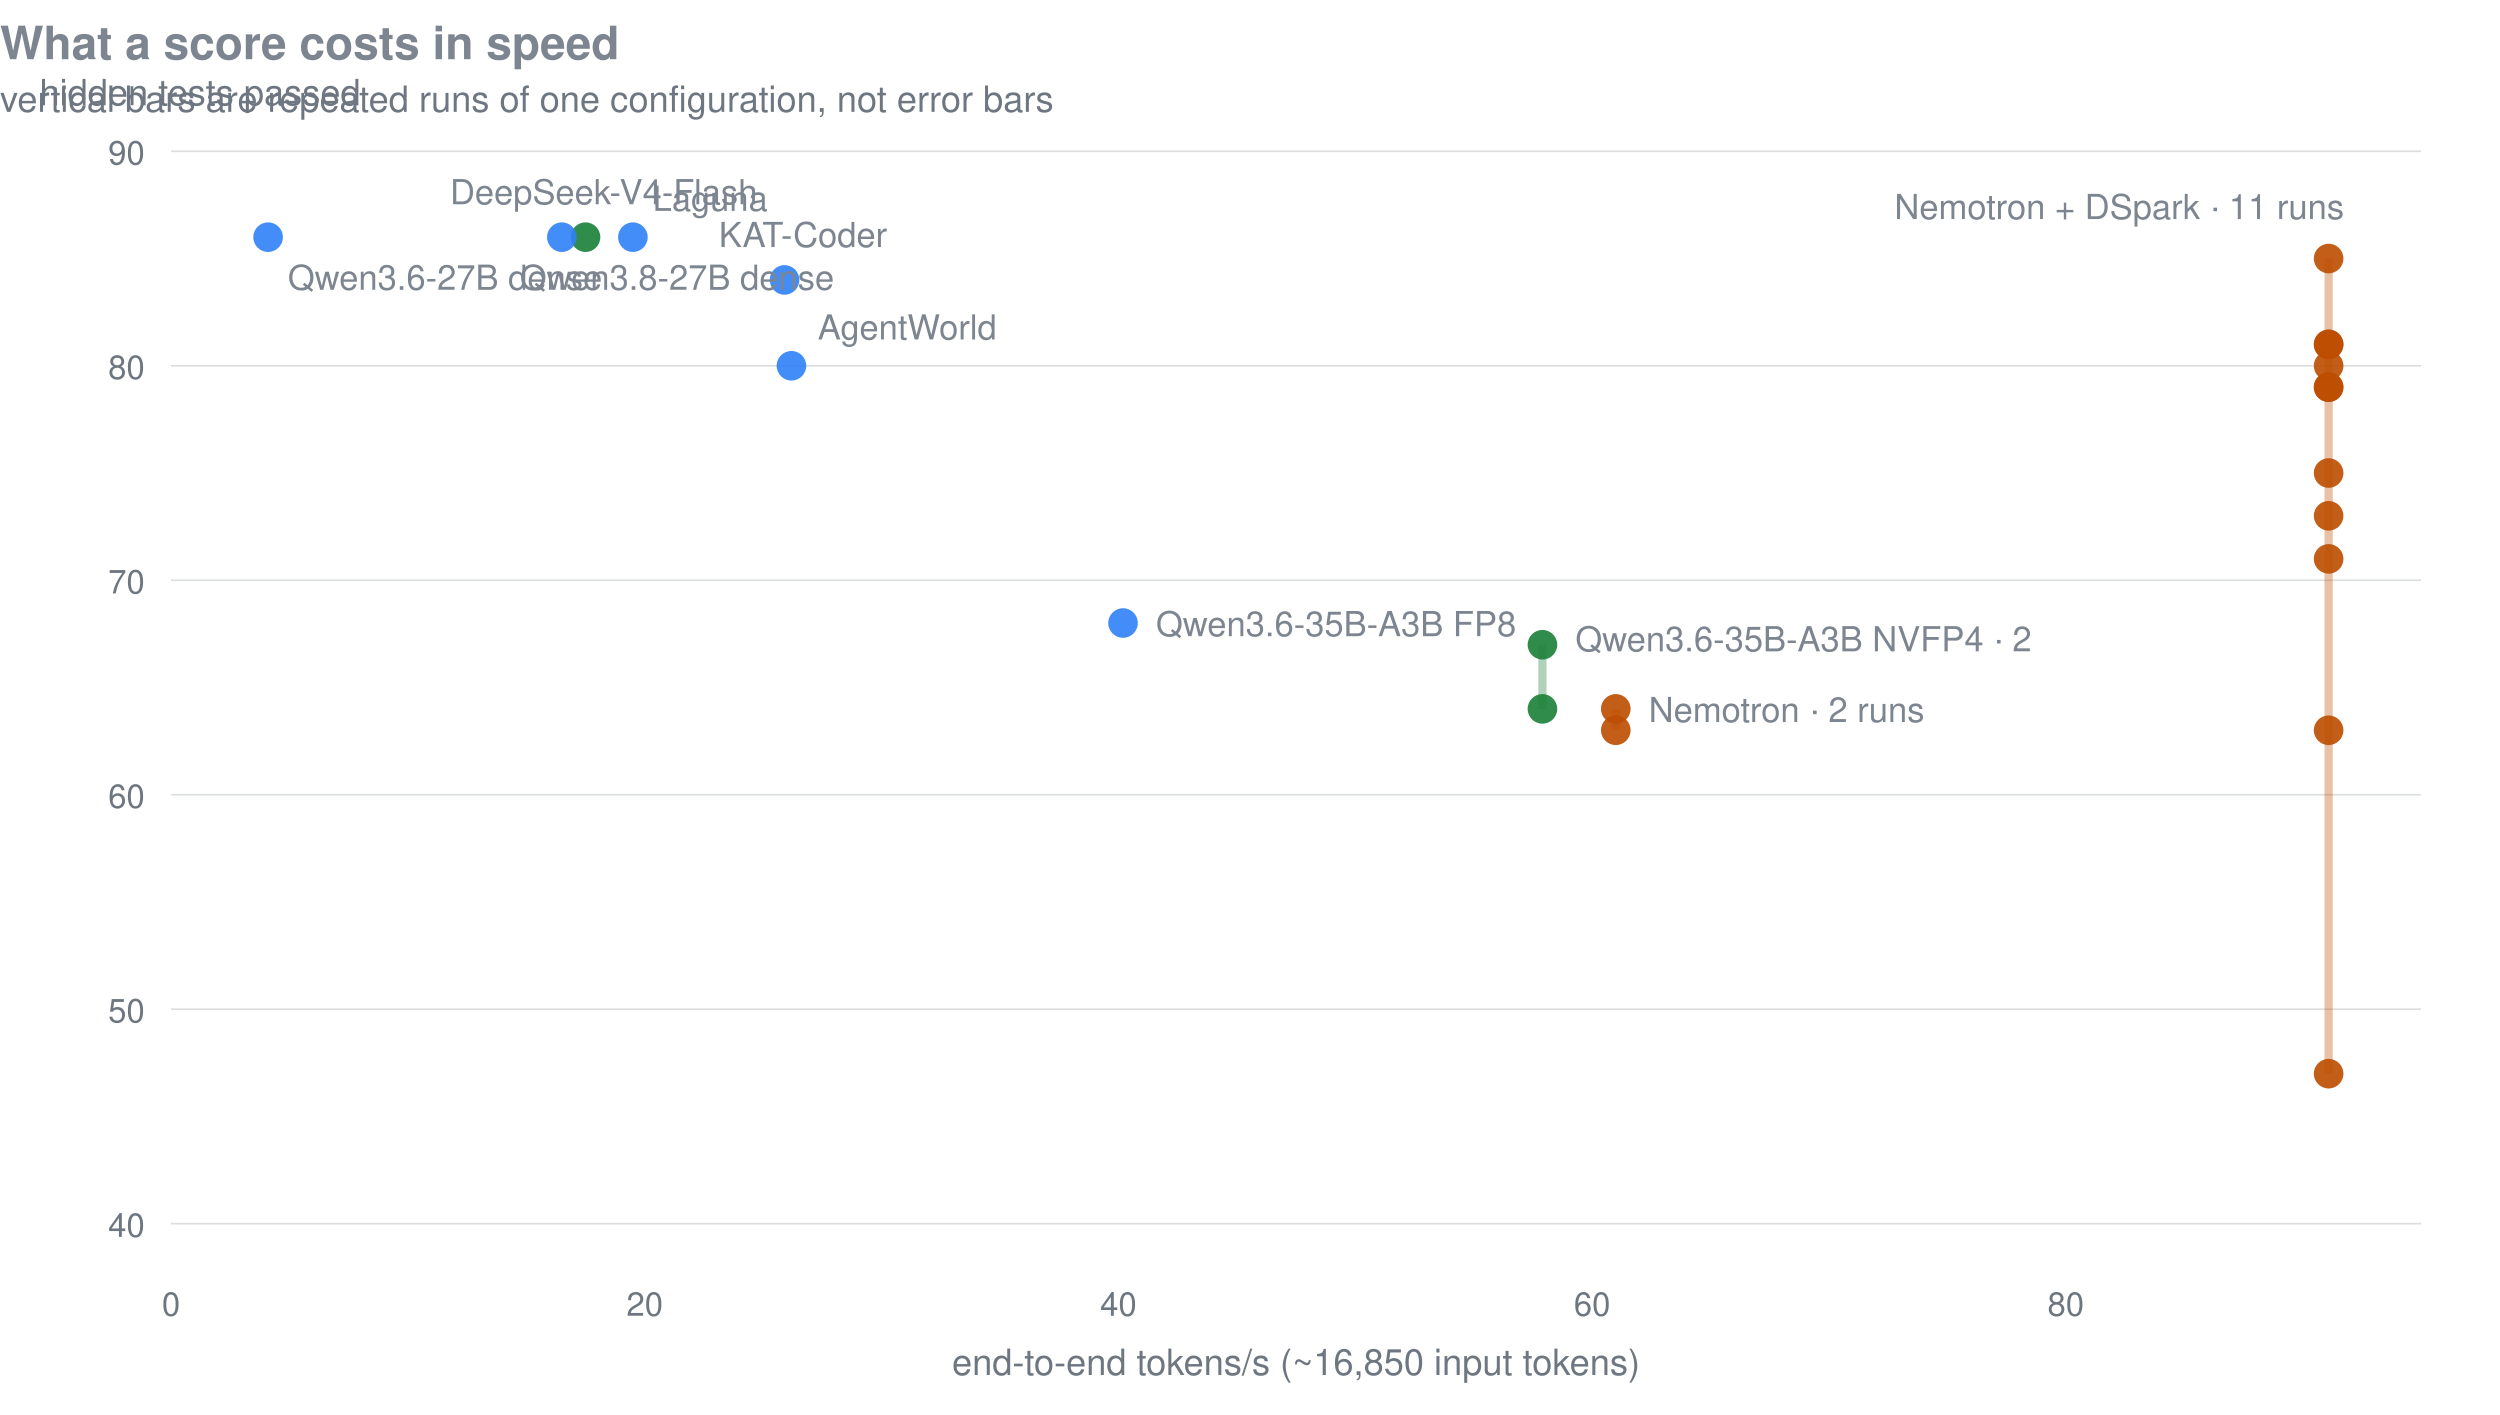
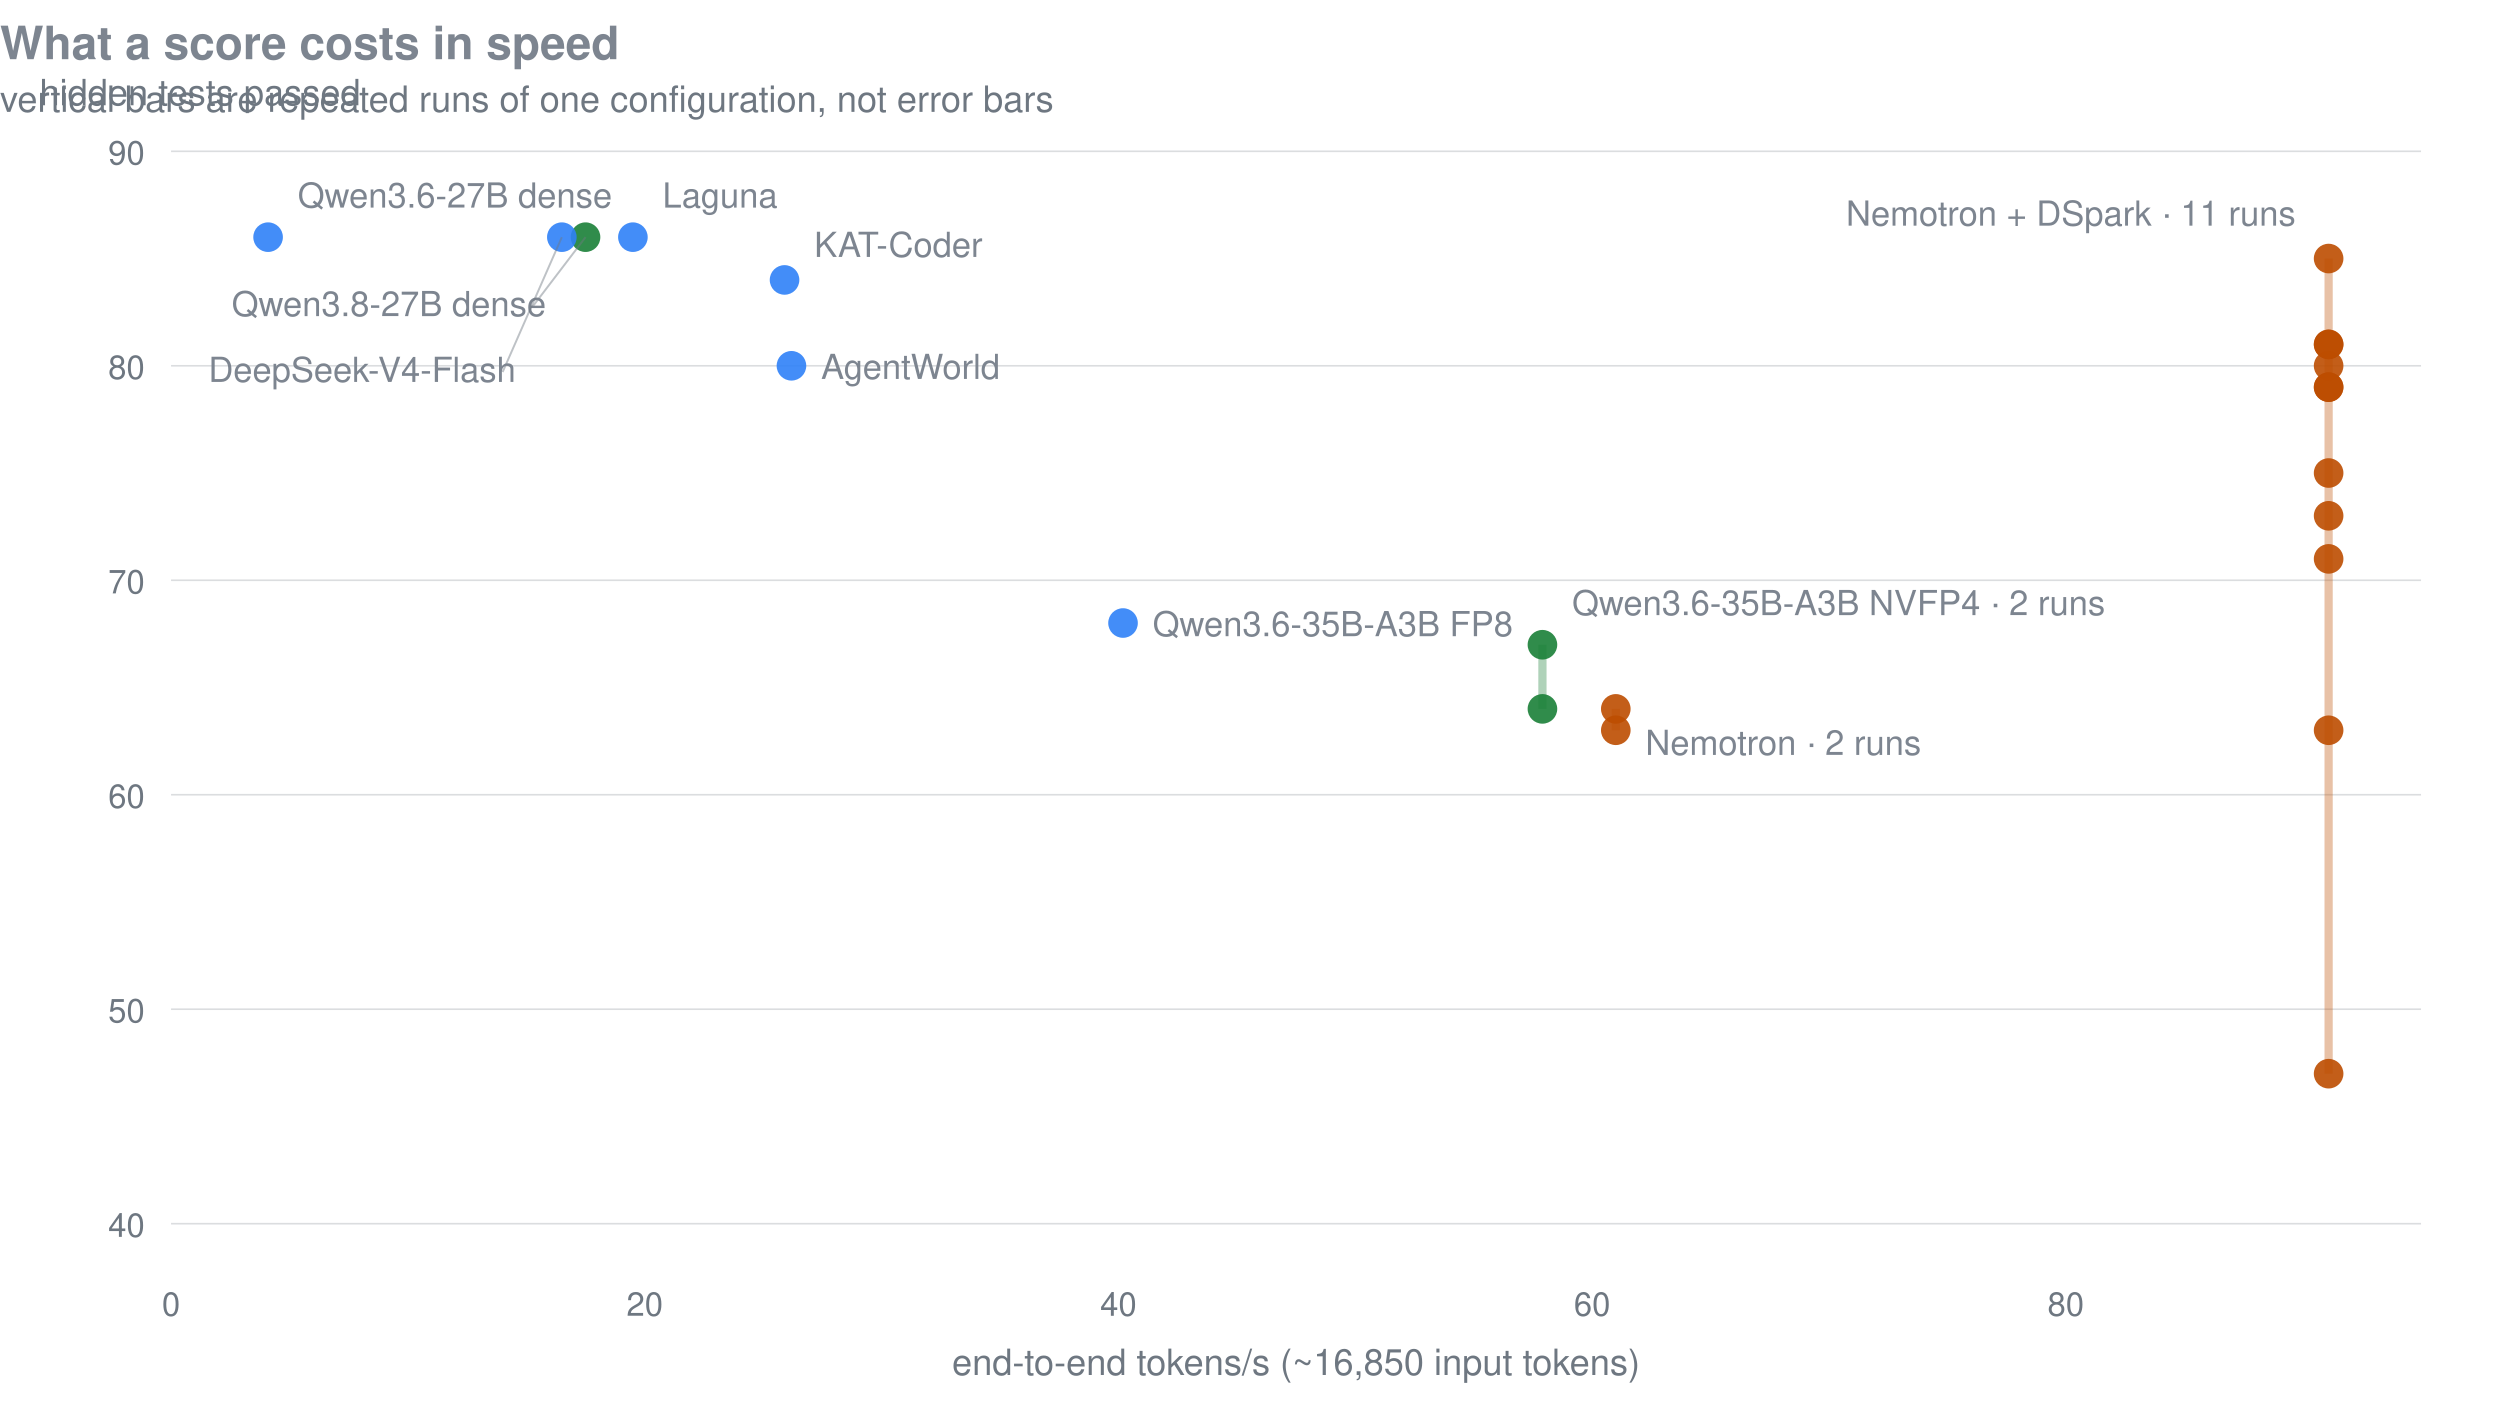
<svg xmlns="http://www.w3.org/2000/svg" width="760" height="430" viewBox="0 0 760 430" font-family="-apple-system,BlinkMacSystemFont,Segoe UI,Helvetica,Arial,sans-serif">
  <text x="0" y="18" font-size="14" font-weight="600" fill="#7d8590">What a score costs in speed</text>
  <text x="0" y="34" font-size="11" fill="#6e7781">vertical bars are repeated runs of one configuration, not error bars</text>
  <line x1="52" y1="372.0" x2="736" y2="372.0" stroke="#6e7781" stroke-width="0.5" opacity="0.25" />
  <text x="44" y="376.0" font-size="10" text-anchor="end" fill="#6e7781">40</text>
  <line x1="52" y1="306.8" x2="736" y2="306.8" stroke="#6e7781" stroke-width="0.5" opacity="0.25" />
  <text x="44" y="310.8" font-size="10" text-anchor="end" fill="#6e7781">50</text>
  <line x1="52" y1="241.6" x2="736" y2="241.6" stroke="#6e7781" stroke-width="0.5" opacity="0.25" />
  <text x="44" y="245.6" font-size="10" text-anchor="end" fill="#6e7781">60</text>
  <line x1="52" y1="176.4" x2="736" y2="176.4" stroke="#6e7781" stroke-width="0.5" opacity="0.25" />
  <text x="44" y="180.4" font-size="10" text-anchor="end" fill="#6e7781">70</text>
  <line x1="52" y1="111.2" x2="736" y2="111.2" stroke="#6e7781" stroke-width="0.5" opacity="0.25" />
  <text x="44" y="115.2" font-size="10" text-anchor="end" fill="#6e7781">80</text>
  <line x1="52" y1="46.0" x2="736" y2="46.0" stroke="#6e7781" stroke-width="0.5" opacity="0.25" />
  <text x="44" y="50.0" font-size="10" text-anchor="end" fill="#6e7781">90</text>
  <text x="52.0" y="400" font-size="10" text-anchor="middle" fill="#6e7781">0</text>
  <text x="196.0" y="400" font-size="10" text-anchor="middle" fill="#6e7781">20</text>
  <text x="340.0" y="400" font-size="10" text-anchor="middle" fill="#6e7781">40</text>
  <text x="484.0" y="400" font-size="10" text-anchor="middle" fill="#6e7781">60</text>
  <text x="628.0" y="400" font-size="10" text-anchor="middle" fill="#6e7781">80</text>
  <text x="394.0" y="418" font-size="11" text-anchor="middle" fill="#6e7781">end-to-end tokens/s (~16,850 input tokens)</text>
  <text x="12" y="32" font-size="11" fill="#6e7781">hidden tests passed</text>
  <line x1="707.9" y1="326.4" x2="707.9" y2="78.6" stroke="#bc4c00" stroke-width="2.5" opacity="0.35" />
  <circle cx="707.9" cy="78.6" r="4.5" fill="#bc4c00" opacity="0.9" />
  <circle cx="707.9" cy="117.7" r="4.5" fill="#bc4c00" opacity="0.9" />
  <circle cx="707.9" cy="169.9" r="4.5" fill="#bc4c00" opacity="0.9" />
  <circle cx="707.9" cy="111.2" r="4.5" fill="#bc4c00" opacity="0.9" />
  <circle cx="707.9" cy="156.8" r="4.5" fill="#bc4c00" opacity="0.9" />
  <circle cx="707.9" cy="222.0" r="4.5" fill="#bc4c00" opacity="0.9" />
  <circle cx="707.9" cy="104.7" r="4.5" fill="#bc4c00" opacity="0.9" />
  <circle cx="707.9" cy="104.7" r="4.5" fill="#bc4c00" opacity="0.9" />
  <circle cx="707.9" cy="326.4" r="4.5" fill="#bc4c00" opacity="0.9" />
  <circle cx="707.9" cy="117.7" r="4.5" fill="#bc4c00" opacity="0.9" />
  <circle cx="707.9" cy="143.8" r="4.5" fill="#bc4c00" opacity="0.9" />
-   <text x="575.9" y="66.6" font-size="10.5" fill="#7d8590">Nemotron + DSpark · 11 runs</text>
  <line x1="468.9" y1="215.5" x2="468.9" y2="196.0" stroke="#1a7f37" stroke-width="2.5" opacity="0.35" />
  <circle cx="468.9" cy="215.5" r="4.5" fill="#1a7f37" opacity="0.9" />
  <circle cx="468.9" cy="196.0" r="4.5" fill="#1a7f37" opacity="0.9" />
-   <text x="478.9" y="198.0" font-size="10.5" fill="#7d8590">Qwen3.6-35B-A3B NVFP4 · 2</text>
  <line x1="491.2" y1="222.0" x2="491.2" y2="215.5" stroke="#bc4c00" stroke-width="2.5" opacity="0.35" />
  <circle cx="491.2" cy="222.0" r="4.5" fill="#bc4c00" opacity="0.9" />
  <circle cx="491.2" cy="215.5" r="4.5" fill="#bc4c00" opacity="0.9" />
-   <text x="501.2" y="219.5" font-size="10.5" fill="#7d8590">Nemotron · 2 runs</text>
  <circle cx="341.4" cy="189.4" r="4.5" fill="#2f81f7" opacity="0.9" />
-   <text x="351.4" y="193.4" font-size="10.5" fill="#7d8590">Qwen3.6-35B-A3B FP8</text>
  <circle cx="240.6" cy="111.2" r="4.5" fill="#2f81f7" opacity="0.9" />
-   <text x="248.6" y="103.2" font-size="10.5" fill="#7d8590">AgentWorld</text>
  <circle cx="238.5" cy="85.1" r="4.5" fill="#2f81f7" opacity="0.9" />
-   <text x="218.5" y="75.1" font-size="10.5" fill="#7d8590">KAT-Coder</text>
  <circle cx="192.4" cy="72.1" r="4.5" fill="#2f81f7" opacity="0.9" />
-   <text x="198.4" y="64.1" font-size="10.5" fill="#7d8590">Laguna</text>
  <circle cx="178.0" cy="72.1" r="4.5" fill="#1a7f37" opacity="0.9" />
-   <text x="158.0" y="88.1" font-size="10.5" fill="#7d8590">Qwen3.8-27B dense</text>
  <circle cx="170.8" cy="72.1" r="4.5" fill="#2f81f7" opacity="0.9" />
-   <text x="136.8" y="62.1" font-size="10.5" fill="#7d8590">DeepSeek-V4-Flash</text>
  <circle cx="81.5" cy="72.1" r="4.5" fill="#2f81f7" opacity="0.9" />
-   <text x="87.5" y="88.1" font-size="10.5" fill="#7d8590">Qwen3.6-27B dense</text>
+   <text x="697.9" y="68.6" font-size="10.5" text-anchor="end" fill="#7d8590">Nemotron + DSpark · 11 runs</text>
+   <text x="477.9" y="187.0" font-size="10.5" text-anchor="start" fill="#7d8590">Qwen3.6-35B-A3B NVFP4 · 2 runs</text>
+   <text x="500.2" y="229.5" font-size="10.5" text-anchor="start" fill="#7d8590">Nemotron · 2 runs</text>
+   <text x="350.4" y="193.4" font-size="10.5" text-anchor="start" fill="#7d8590">Qwen3.6-35B-A3B FP8</text>
+   <text x="249.6" y="115.2" font-size="10.5" text-anchor="start" fill="#7d8590">AgentWorld</text>
+   <text x="247.5" y="78.1" font-size="10.5" text-anchor="start" fill="#7d8590">KAT-Coder</text>
+   <text x="201.4" y="63.1" font-size="10.5" text-anchor="start" fill="#7d8590">Laguna</text>
+   <line x1="178.0" y1="72.1" x2="162.0" y2="93.1" stroke="#6e7781" stroke-width="0.6" opacity="0.45" />
+   <text x="166.0" y="96.1" font-size="10.5" text-anchor="end" fill="#7d8590">Qwen3.8-27B dense</text>
+   <line x1="170.8" y1="72.1" x2="152.8" y2="113.1" stroke="#6e7781" stroke-width="0.6" opacity="0.45" />
+   <text x="156.8" y="116.1" font-size="10.5" text-anchor="end" fill="#7d8590">DeepSeek-V4-Flash</text>
+   <text x="90.5" y="63.1" font-size="10.5" text-anchor="start" fill="#7d8590">Qwen3.6-27B dense</text>
</svg>
